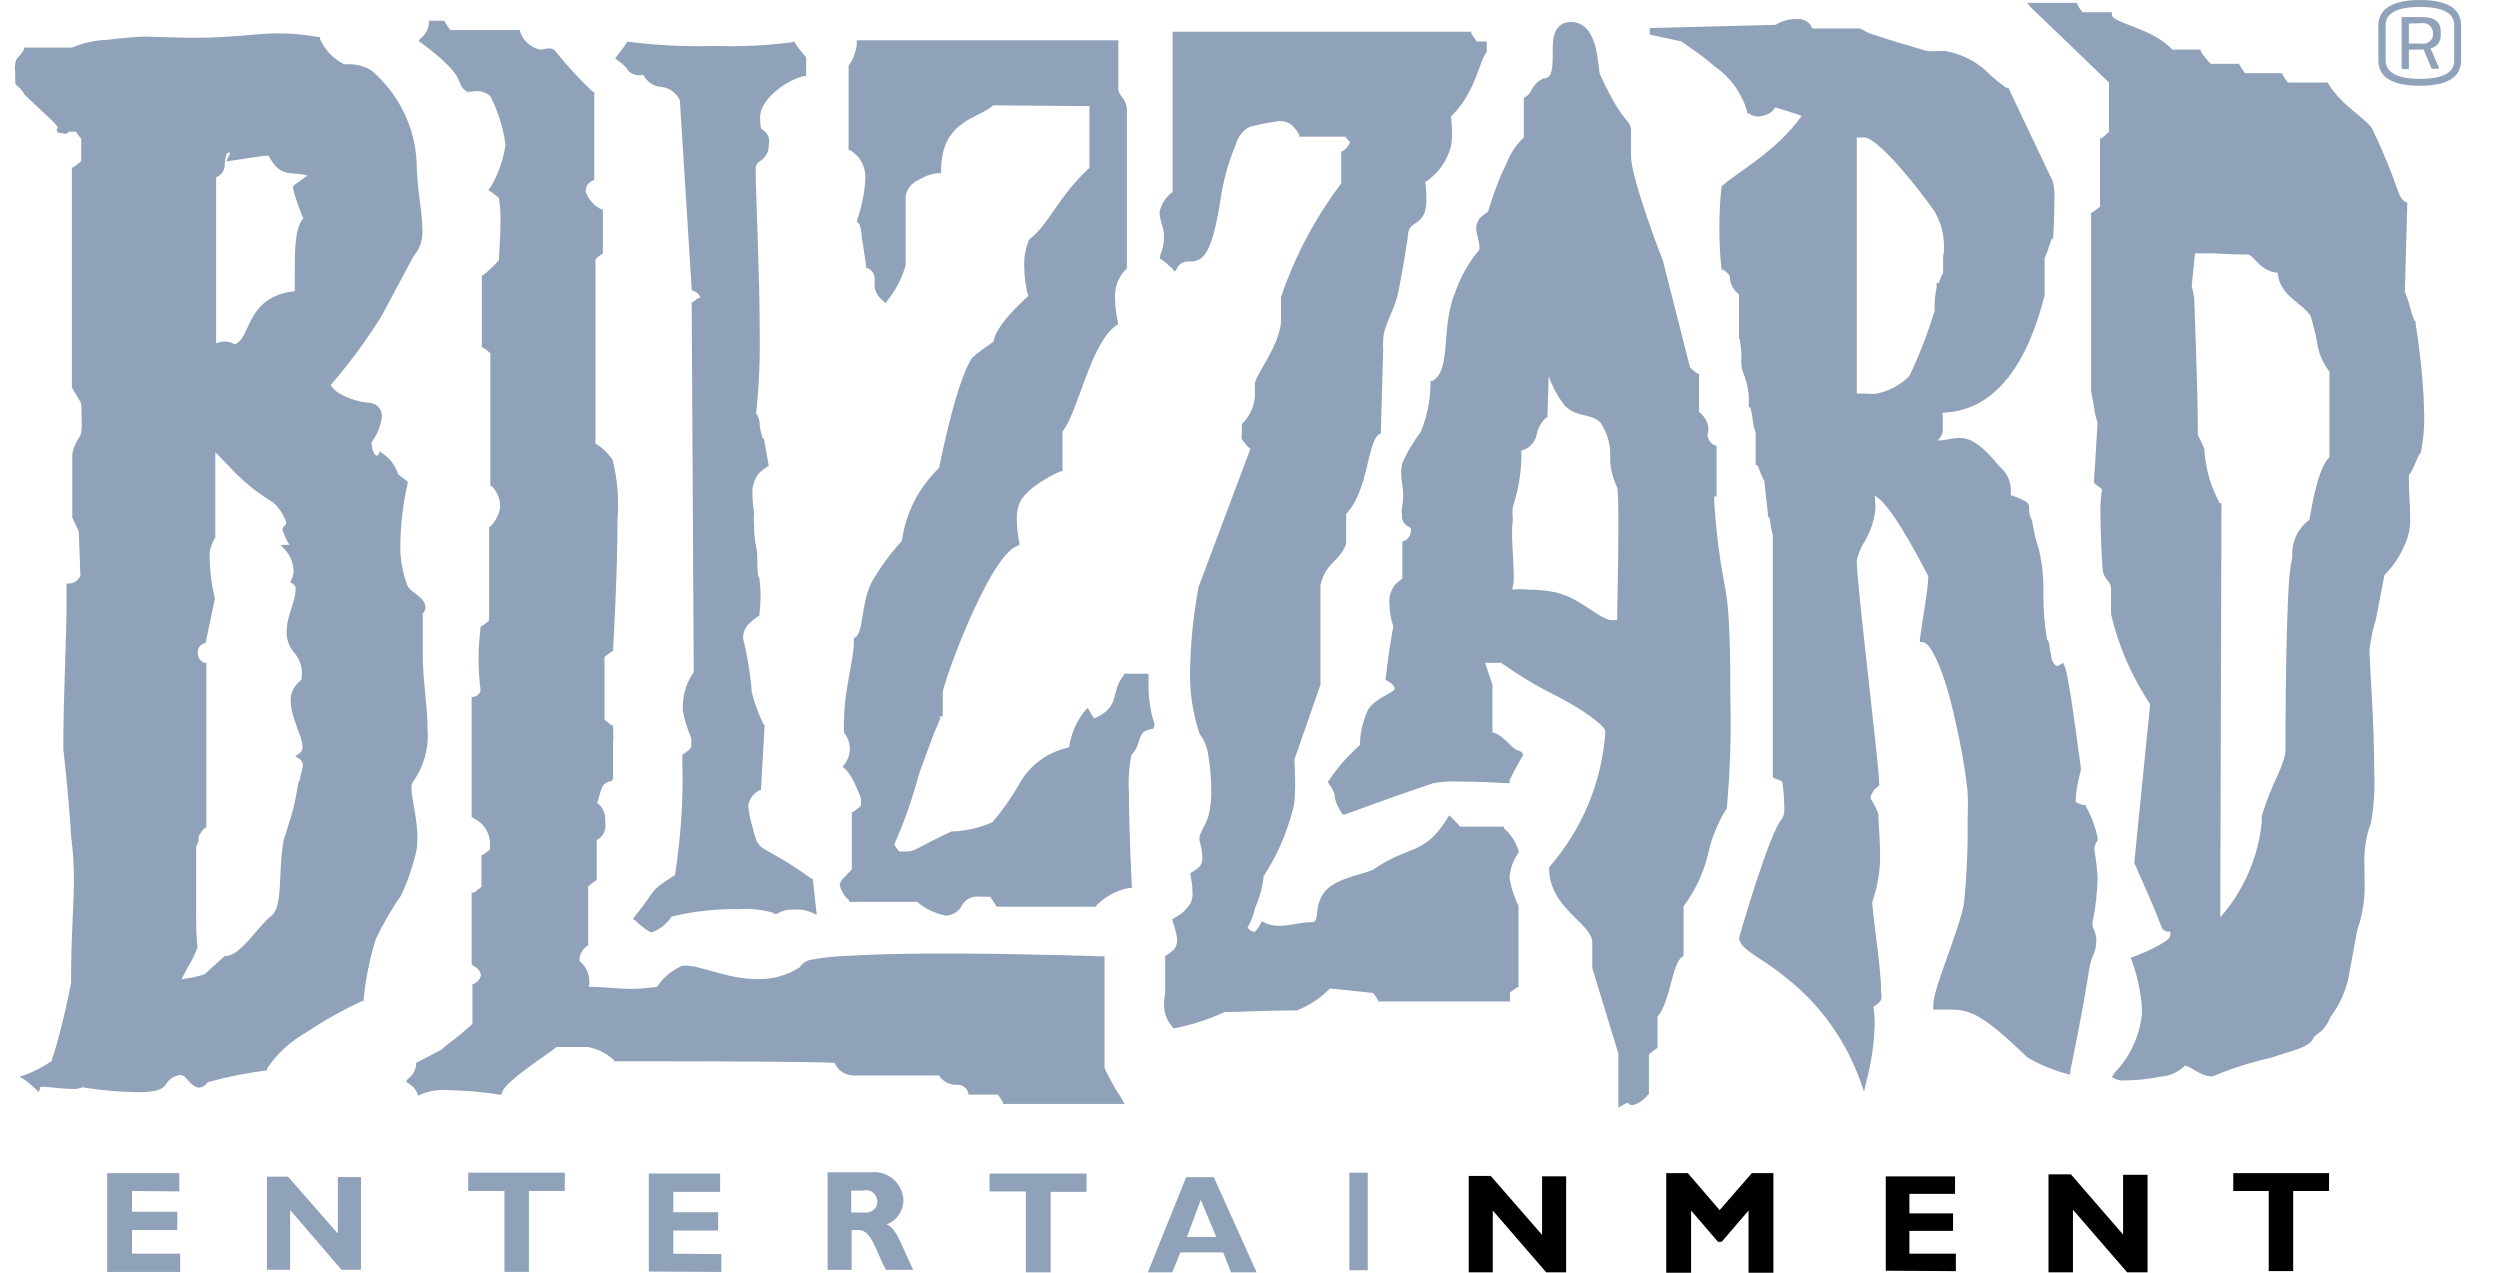
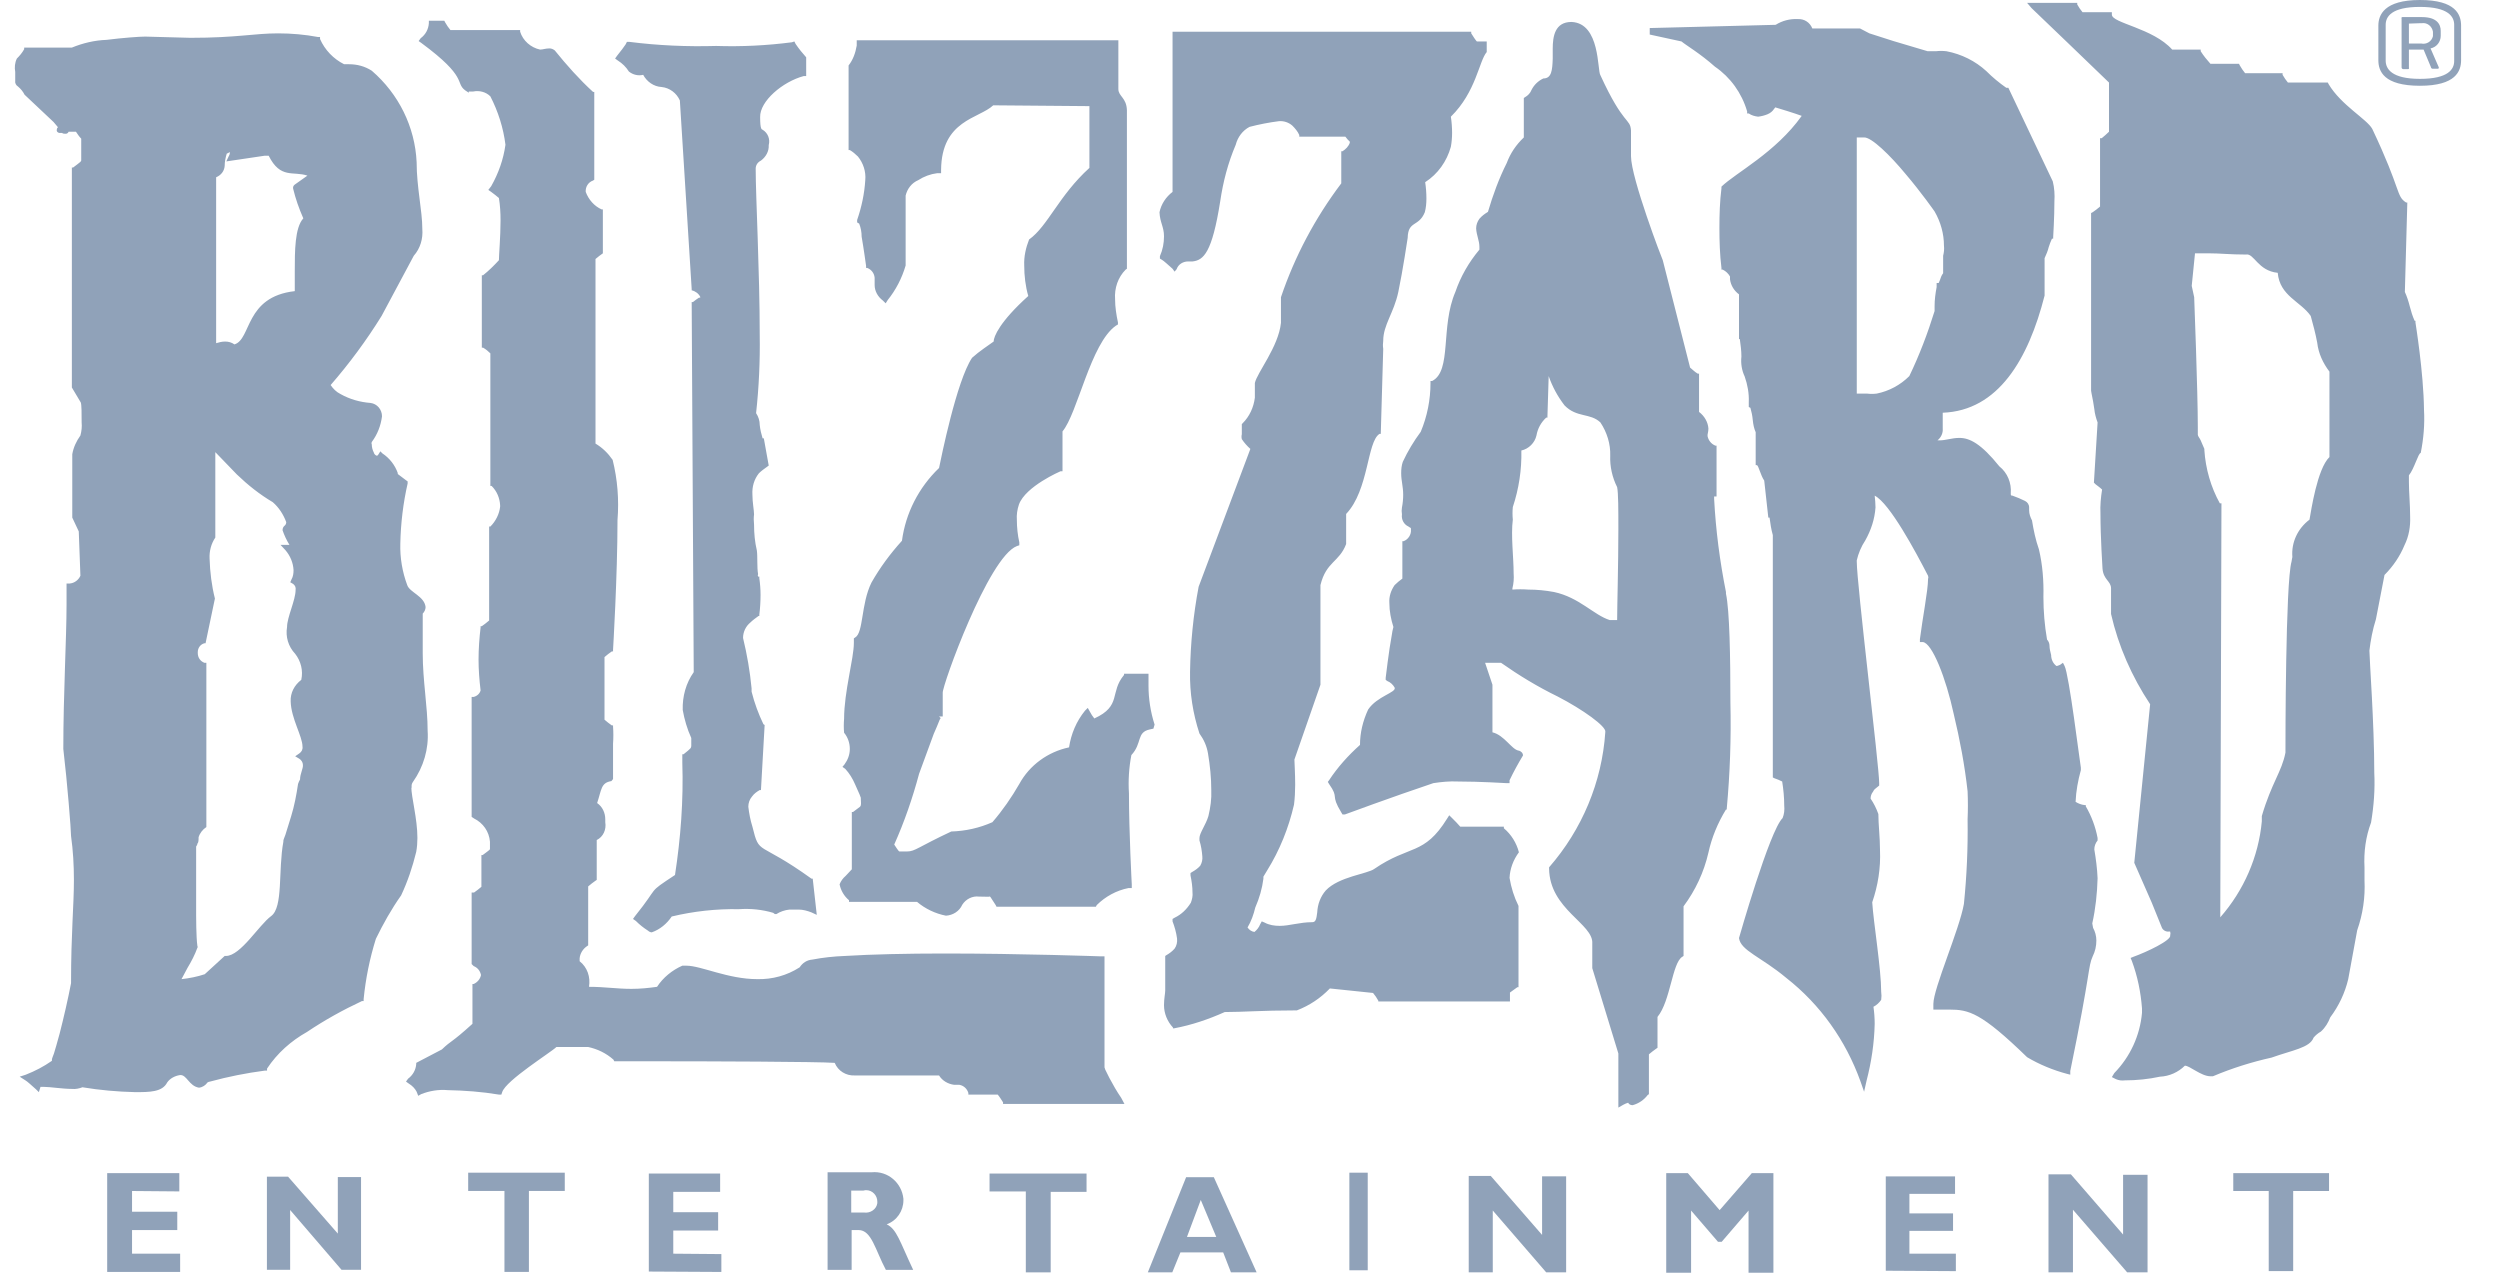
<svg xmlns="http://www.w3.org/2000/svg" width="55" height="28" viewBox="0 0 55 28" fill="none">
  <path d="M33.21 19.313C33.246 19.528 33.309 19.733 33.407 19.93V21.719H33.381C33.327 21.755 33.273 21.8 33.219 21.836C33.219 21.854 33.219 21.872 33.219 21.889C33.219 21.916 33.219 21.943 33.219 21.97V22.032H30.323V22.015C30.288 21.952 30.252 21.898 30.207 21.845L29.257 21.746C29.05 21.961 28.808 22.122 28.53 22.229H28.486C27.759 22.229 27.356 22.265 26.944 22.265C26.585 22.426 26.217 22.551 25.832 22.623H25.805V22.605C25.679 22.471 25.608 22.292 25.608 22.113C25.608 21.97 25.635 21.854 25.635 21.791V21.031L25.662 21.013C25.724 20.977 25.787 20.932 25.841 20.87C25.886 20.807 25.904 20.727 25.895 20.646C25.877 20.512 25.841 20.387 25.796 20.27V20.217L25.841 20.19C25.993 20.118 26.11 20.002 26.199 19.859C26.226 19.787 26.244 19.707 26.235 19.635C26.235 19.51 26.217 19.385 26.191 19.259V19.206L26.235 19.179C26.298 19.143 26.361 19.098 26.406 19.045C26.442 18.982 26.459 18.91 26.451 18.839C26.442 18.723 26.424 18.606 26.388 18.49V18.436C26.388 18.329 26.531 18.141 26.585 17.953C26.63 17.765 26.657 17.578 26.648 17.381C26.648 17.113 26.621 16.844 26.576 16.576C26.549 16.415 26.486 16.272 26.388 16.137C26.244 15.699 26.172 15.243 26.181 14.778C26.191 14.152 26.253 13.525 26.37 12.908L27.508 9.876C27.437 9.813 27.374 9.742 27.32 9.661C27.311 9.625 27.311 9.589 27.32 9.554C27.32 9.482 27.32 9.446 27.32 9.375V9.33L27.338 9.312C27.49 9.16 27.58 8.963 27.607 8.749C27.607 8.65 27.607 8.588 27.607 8.525C27.607 8.462 27.607 8.471 27.607 8.427C27.652 8.203 28.127 7.63 28.181 7.103C28.181 7.022 28.181 6.942 28.181 6.861C28.181 6.7 28.181 6.548 28.181 6.539C28.486 5.636 28.934 4.795 29.508 4.034V3.328H29.535C29.606 3.283 29.669 3.22 29.696 3.14C29.696 3.086 29.696 3.14 29.597 3.006H28.584V2.97C28.548 2.889 28.494 2.827 28.432 2.764C28.351 2.693 28.244 2.657 28.136 2.666C27.921 2.693 27.697 2.737 27.49 2.791C27.338 2.871 27.23 3.015 27.186 3.185C27.015 3.587 26.908 3.999 26.845 4.428C26.666 5.564 26.477 5.725 26.235 5.752H26.137C26.029 5.752 25.922 5.814 25.886 5.922L25.841 5.976L25.796 5.913C25.715 5.841 25.599 5.734 25.563 5.716L25.518 5.689V5.636C25.581 5.492 25.608 5.349 25.608 5.197C25.608 4.992 25.518 4.893 25.509 4.669C25.545 4.491 25.653 4.33 25.796 4.222V0.698H32.367V0.734C32.484 0.921 32.493 0.912 32.493 0.912H32.645H32.708V1.145C32.538 1.342 32.475 2.022 31.919 2.567C31.937 2.684 31.946 2.809 31.946 2.925C31.946 3.024 31.937 3.131 31.919 3.229C31.83 3.551 31.632 3.829 31.354 4.008C31.372 4.124 31.381 4.249 31.381 4.365C31.381 4.473 31.372 4.571 31.346 4.669C31.211 5 30.978 4.848 30.969 5.233C30.969 5.233 30.861 5.958 30.763 6.423C30.664 6.888 30.431 7.147 30.431 7.496C30.422 7.559 30.422 7.613 30.431 7.675L30.377 9.545H30.35C30.072 9.715 30.117 10.779 29.615 11.307V11.969C29.463 12.371 29.176 12.354 29.05 12.872V15.064L28.477 16.71C28.477 16.773 28.494 17.005 28.494 17.265C28.494 17.408 28.486 17.56 28.468 17.703C28.351 18.213 28.154 18.705 27.876 19.152L27.795 19.286C27.795 19.304 27.795 19.322 27.795 19.331C27.768 19.546 27.706 19.76 27.616 19.966C27.58 20.118 27.526 20.27 27.446 20.404C27.482 20.458 27.535 20.494 27.598 20.503C27.652 20.458 27.697 20.404 27.724 20.333L27.759 20.27L27.822 20.297C27.921 20.351 28.037 20.369 28.154 20.369C28.369 20.369 28.593 20.288 28.871 20.288C28.943 20.288 28.961 20.226 28.979 20.073C28.988 19.895 29.05 19.725 29.167 19.59C29.454 19.286 30.09 19.224 30.234 19.116C31.014 18.58 31.328 18.83 31.838 18.007L31.883 17.936L31.946 17.998C32.009 18.061 32.072 18.123 32.125 18.186H33.085V18.222C33.246 18.356 33.363 18.544 33.416 18.75C33.291 18.919 33.219 19.116 33.21 19.313ZM38.069 15.458C38.087 16.236 38.06 17.014 37.989 17.783V17.81H37.971C37.791 18.105 37.657 18.427 37.585 18.759C37.487 19.188 37.298 19.59 37.038 19.939V21.031L37.011 21.049C36.787 21.183 36.752 22.023 36.465 22.372V23.052L36.438 23.07C36.384 23.106 36.33 23.151 36.276 23.195V24.072L36.249 24.09C36.169 24.197 36.052 24.278 35.918 24.314C35.873 24.314 35.837 24.296 35.819 24.26C35.783 24.269 35.747 24.287 35.712 24.305L35.604 24.367V23.177L35.03 21.299V20.762C35.066 20.324 34.089 20.011 34.08 19.107V19.081C34.806 18.249 35.245 17.202 35.317 16.102C35.344 15.985 34.824 15.61 34.268 15.323C33.829 15.109 33.416 14.858 33.022 14.581H32.672L32.834 15.064V16.111C33.094 16.173 33.255 16.486 33.407 16.513C33.461 16.522 33.506 16.567 33.506 16.62C33.398 16.799 33.3 16.978 33.21 17.166V17.229H33.139C33.139 17.229 32.556 17.193 32.072 17.193C31.892 17.184 31.713 17.202 31.534 17.229C30.628 17.533 29.588 17.918 29.588 17.918H29.535L29.508 17.873C29.257 17.461 29.472 17.578 29.239 17.247L29.212 17.202L29.239 17.166C29.427 16.88 29.66 16.62 29.92 16.388C29.92 16.12 29.983 15.86 30.099 15.61C30.297 15.315 30.727 15.234 30.682 15.127C30.646 15.064 30.592 15.01 30.521 14.983L30.485 14.957V14.912C30.485 14.912 30.556 14.304 30.619 13.973C30.628 13.91 30.637 13.856 30.655 13.794C30.601 13.624 30.566 13.445 30.566 13.266C30.556 13.123 30.601 12.989 30.682 12.872C30.736 12.819 30.79 12.774 30.852 12.729V11.906H30.879C30.978 11.87 31.05 11.763 31.041 11.656C31.041 11.593 31.041 11.629 30.987 11.584C30.888 11.54 30.826 11.432 30.843 11.316C30.834 11.262 30.834 11.217 30.843 11.164C30.861 11.074 30.87 10.976 30.87 10.886C30.87 10.699 30.826 10.582 30.826 10.412C30.826 10.323 30.834 10.242 30.861 10.162C30.969 9.929 31.103 9.706 31.256 9.5C31.399 9.16 31.471 8.793 31.471 8.427V8.382H31.507C31.946 8.158 31.686 7.192 32.018 6.423C32.134 6.083 32.314 5.77 32.547 5.492C32.547 5.475 32.547 5.448 32.547 5.43C32.547 5.296 32.484 5.179 32.475 5.027C32.475 4.947 32.502 4.875 32.547 4.813C32.601 4.75 32.663 4.705 32.735 4.661C32.843 4.294 32.977 3.927 33.148 3.587C33.228 3.372 33.354 3.185 33.524 3.024V2.156L33.551 2.138C33.614 2.102 33.667 2.048 33.694 1.977C33.748 1.87 33.838 1.78 33.954 1.726C34.134 1.726 34.152 1.548 34.16 1.288C34.16 1.217 34.16 1.145 34.16 1.073C34.16 0.805 34.205 0.483 34.573 0.483C35.209 0.51 35.138 1.556 35.209 1.655C35.721 2.773 35.864 2.594 35.882 2.871V3.435C35.882 3.918 36.572 5.716 36.581 5.725L37.182 8.087C37.245 8.14 37.289 8.185 37.352 8.221H37.379V9.062C37.496 9.151 37.576 9.285 37.585 9.428C37.585 9.509 37.558 9.563 37.567 9.598C37.585 9.688 37.648 9.768 37.738 9.804H37.764V10.922H37.711C37.711 10.922 37.711 10.958 37.711 10.976C37.747 11.665 37.836 12.345 37.971 13.024V13.06C38.051 13.427 38.069 14.447 38.069 15.458ZM33.3 12.613C33.309 12.729 33.3 12.837 33.273 12.944V12.971C33.389 12.962 33.506 12.962 33.623 12.971C33.811 12.971 33.999 12.989 34.187 13.024C34.743 13.141 35.066 13.534 35.416 13.642H35.577C35.577 13.373 35.604 12.416 35.604 11.647C35.604 11.209 35.604 10.851 35.577 10.717C35.469 10.502 35.416 10.26 35.425 10.028C35.434 9.768 35.353 9.509 35.209 9.294C34.985 9.08 34.69 9.196 34.42 8.919C34.268 8.722 34.152 8.507 34.071 8.274L34.044 9.151V9.187H34.017C33.901 9.294 33.829 9.428 33.802 9.581C33.766 9.742 33.632 9.876 33.47 9.911C33.479 10.332 33.416 10.752 33.282 11.155C33.273 11.244 33.273 11.343 33.282 11.432C33.237 11.781 33.3 12.264 33.3 12.613ZM25.375 16.03L25.294 16.048C24.998 16.111 25.133 16.352 24.89 16.612C24.837 16.889 24.819 17.175 24.837 17.452C24.837 18.302 24.899 19.456 24.899 19.456V19.537H24.828C24.559 19.59 24.317 19.725 24.128 19.912L24.11 19.948H21.923L21.905 19.912C21.78 19.716 21.78 19.716 21.771 19.725C21.762 19.733 21.672 19.725 21.538 19.725C21.394 19.707 21.251 19.778 21.17 19.904C21.107 20.047 20.964 20.136 20.811 20.145C20.578 20.1 20.354 19.993 20.175 19.841H18.678V19.805C18.57 19.716 18.498 19.59 18.471 19.456C18.498 19.385 18.543 19.322 18.606 19.268L18.74 19.125V17.864H18.767C18.947 17.73 18.929 17.748 18.938 17.712C18.947 17.676 18.938 17.64 18.938 17.569C18.938 17.56 18.938 17.551 18.938 17.551L18.911 17.479C18.884 17.417 18.848 17.336 18.812 17.256C18.758 17.13 18.687 17.014 18.597 16.916L18.534 16.871L18.579 16.817C18.651 16.719 18.696 16.603 18.696 16.477C18.696 16.343 18.651 16.218 18.57 16.12C18.561 16.021 18.561 15.914 18.57 15.815C18.57 15.216 18.785 14.492 18.785 14.143V14.044L18.812 14.026C19 13.919 18.938 13.293 19.171 12.819C19.359 12.488 19.583 12.184 19.843 11.897C19.924 11.289 20.211 10.726 20.659 10.296C20.704 10.082 21.044 8.382 21.385 7.872C21.466 7.8 21.555 7.729 21.645 7.666L21.86 7.514C21.86 7.407 21.995 7.076 22.622 6.512C22.56 6.298 22.533 6.065 22.533 5.841C22.524 5.645 22.569 5.448 22.64 5.269C23.053 4.974 23.295 4.303 23.967 3.694V2.335L21.851 2.317C21.538 2.612 20.713 2.639 20.704 3.739V3.811H20.614C20.471 3.829 20.327 3.882 20.202 3.963C20.058 4.025 19.96 4.151 19.924 4.303V5.841C19.843 6.119 19.709 6.378 19.529 6.602L19.485 6.673L19.422 6.611C19.314 6.53 19.242 6.405 19.242 6.271C19.242 6.199 19.242 6.145 19.242 6.11C19.233 6.011 19.171 5.931 19.081 5.895H19.054V5.85C19.054 5.85 19 5.457 18.956 5.206C18.956 5.108 18.938 5.009 18.902 4.92L18.857 4.893V4.839C18.956 4.553 19.018 4.258 19.036 3.963C19.054 3.775 18.991 3.587 18.875 3.444C18.821 3.39 18.758 3.337 18.696 3.301H18.669V1.44C18.767 1.315 18.821 1.163 18.848 1.002C18.848 1.002 18.848 0.975 18.848 0.966V0.886H18.929C21.627 0.886 21.878 0.886 24.532 0.886H24.604V1.959C24.604 2.12 24.783 2.147 24.792 2.424V5.913L24.765 5.931C24.595 6.101 24.514 6.342 24.532 6.584C24.532 6.754 24.559 6.924 24.595 7.094V7.138L24.55 7.165C23.994 7.55 23.707 9.097 23.375 9.491V10.368H23.331C23.331 10.368 22.56 10.699 22.416 11.101C22.38 11.209 22.362 11.325 22.371 11.441C22.371 11.602 22.389 11.772 22.425 11.933V11.996L22.371 12.014C21.744 12.255 20.722 15.1 20.74 15.243V15.762H20.659L20.695 15.798C20.677 15.824 20.668 15.842 20.659 15.869C20.632 15.932 20.596 16.03 20.542 16.146C20.453 16.388 20.336 16.701 20.22 17.023C20.076 17.56 19.897 18.079 19.673 18.58C19.771 18.732 19.78 18.732 19.789 18.732C19.798 18.732 19.87 18.732 19.96 18.732C20.13 18.732 20.202 18.633 20.928 18.293C21.242 18.284 21.555 18.213 21.833 18.088C22.058 17.828 22.255 17.542 22.425 17.247C22.649 16.835 23.053 16.54 23.519 16.442C23.564 16.146 23.68 15.869 23.869 15.636L23.931 15.574L23.976 15.654C24.003 15.708 24.039 15.762 24.075 15.806C24.684 15.529 24.406 15.234 24.729 14.849V14.822H25.267V14.894C25.267 14.894 25.267 14.966 25.267 15.082C25.267 15.377 25.312 15.663 25.401 15.941L25.375 16.03ZM9.049 17.309C9.049 17.542 9.183 18.007 9.183 18.436C9.183 18.535 9.175 18.642 9.157 18.741C9.076 19.072 8.968 19.394 8.825 19.698C8.61 20.002 8.43 20.324 8.269 20.655C8.135 21.084 8.045 21.523 8 21.979V22.023H7.964C7.543 22.22 7.139 22.444 6.754 22.703C6.404 22.9 6.099 23.169 5.875 23.509V23.553H5.83C5.418 23.607 5.015 23.687 4.62 23.795C4.602 23.795 4.584 23.804 4.566 23.813C4.522 23.875 4.459 23.92 4.378 23.929C4.154 23.893 4.109 23.634 3.957 23.652C3.849 23.669 3.742 23.723 3.679 23.813C3.571 24.027 3.293 24.027 2.971 24.027C2.585 24.018 2.191 23.983 1.814 23.92C1.742 23.947 1.662 23.965 1.581 23.956C1.375 23.956 1.106 23.911 0.962 23.911H0.891L0.855 24.027L0.792 23.965C0.711 23.893 0.595 23.786 0.559 23.768L0.433 23.687L0.568 23.643C0.774 23.562 0.962 23.464 1.142 23.338V23.312C1.142 23.285 1.169 23.231 1.187 23.177C1.204 23.124 1.267 22.909 1.312 22.739C1.402 22.39 1.5 21.961 1.563 21.63C1.563 20.512 1.626 19.939 1.626 19.358C1.626 19.036 1.608 18.714 1.563 18.392C1.563 18.258 1.482 17.229 1.393 16.477C1.393 15.27 1.464 14.035 1.464 13.302C1.464 13.159 1.464 13.042 1.464 12.944V12.837H1.536C1.635 12.828 1.724 12.765 1.769 12.667L1.733 11.692L1.59 11.387V9.992C1.617 9.84 1.68 9.706 1.769 9.581C1.796 9.482 1.805 9.384 1.796 9.294C1.796 9.106 1.796 8.91 1.778 8.856L1.581 8.525V3.686H1.608C1.787 3.551 1.787 3.551 1.787 3.524C1.787 3.498 1.787 3.417 1.787 3.274C1.787 3.131 1.787 3.068 1.787 3.05C1.742 3.006 1.707 2.952 1.671 2.898H1.509C1.5 2.925 1.473 2.943 1.447 2.943C1.42 2.943 1.384 2.943 1.366 2.925H1.303C1.267 2.916 1.24 2.889 1.249 2.854C1.249 2.836 1.258 2.809 1.276 2.8L1.178 2.684L0.541 2.084C0.505 2.013 0.46 1.959 0.398 1.905C0.353 1.879 0.326 1.825 0.335 1.78C0.335 1.744 0.335 1.691 0.335 1.583C0.317 1.485 0.326 1.378 0.371 1.288C0.433 1.226 0.487 1.163 0.532 1.082V1.047H1.581C1.823 0.948 2.083 0.886 2.343 0.877C2.702 0.832 3.069 0.805 3.195 0.805L4.19 0.832C5.212 0.832 5.588 0.734 6.117 0.734C6.413 0.734 6.709 0.76 6.996 0.814H7.041V0.859C7.148 1.1 7.337 1.297 7.57 1.413H7.677C7.857 1.413 8.027 1.458 8.179 1.556C8.771 2.066 9.13 2.791 9.166 3.569C9.166 4.115 9.291 4.634 9.291 5.036C9.309 5.251 9.246 5.466 9.103 5.627L8.395 6.951C8.063 7.487 7.686 7.997 7.274 8.471C7.328 8.552 7.399 8.623 7.489 8.668C7.695 8.784 7.919 8.847 8.152 8.865C8.296 8.883 8.404 9.008 8.404 9.16C8.377 9.366 8.305 9.554 8.179 9.724C8.17 9.742 8.17 9.759 8.179 9.777C8.179 9.84 8.197 9.903 8.224 9.956C8.233 9.992 8.26 10.019 8.296 10.028C8.296 10.028 8.296 10.028 8.323 10.001L8.368 9.929L8.412 9.974C8.574 10.082 8.69 10.233 8.753 10.412C8.753 10.439 8.699 10.386 8.932 10.565L8.968 10.591V10.636C8.87 11.065 8.816 11.513 8.807 11.96C8.798 12.273 8.852 12.586 8.959 12.872C9.013 13.033 9.336 13.114 9.363 13.355C9.363 13.409 9.336 13.463 9.3 13.499C9.3 13.57 9.3 13.749 9.3 13.937C9.3 14.062 9.3 14.196 9.3 14.304C9.3 14.331 9.3 14.348 9.3 14.375C9.3 14.975 9.408 15.547 9.408 16.075C9.435 16.477 9.318 16.871 9.085 17.202C9.058 17.238 9.049 17.282 9.058 17.327H9.049V17.309ZM6.449 4.151C6.44 4.115 6.458 4.079 6.485 4.061L6.763 3.864C6.449 3.757 6.171 3.945 5.911 3.426H5.822L4.979 3.551L5.033 3.435C5.051 3.408 5.059 3.372 5.059 3.346L4.988 3.381C4.961 3.471 4.943 3.56 4.943 3.65C4.934 3.766 4.862 3.855 4.755 3.9V7.55C4.817 7.532 4.88 7.514 4.952 7.514C5.024 7.514 5.095 7.532 5.158 7.577C5.535 7.46 5.382 6.53 6.485 6.405C6.485 6.306 6.485 6.154 6.485 5.967C6.485 5.528 6.485 5.009 6.673 4.804C6.575 4.58 6.503 4.374 6.449 4.151ZM6.601 17.148C6.601 17.023 6.673 16.907 6.664 16.826C6.664 16.773 6.628 16.719 6.584 16.692L6.494 16.638L6.584 16.576C6.637 16.54 6.664 16.486 6.655 16.424C6.655 16.2 6.404 15.806 6.395 15.431C6.386 15.243 6.476 15.073 6.628 14.957C6.673 14.751 6.619 14.545 6.494 14.384C6.342 14.223 6.279 14.008 6.315 13.794C6.315 13.579 6.503 13.203 6.503 12.98C6.512 12.926 6.494 12.881 6.449 12.846L6.386 12.81L6.413 12.747C6.449 12.685 6.458 12.613 6.458 12.541C6.449 12.38 6.386 12.228 6.279 12.103L6.171 11.987H6.324H6.368C6.306 11.888 6.252 11.772 6.216 11.665C6.216 11.62 6.234 11.584 6.27 11.557C6.288 11.54 6.297 11.513 6.297 11.486C6.234 11.316 6.135 11.164 6.001 11.048C5.714 10.878 5.454 10.672 5.212 10.439L4.737 9.947C4.737 10.198 4.737 10.645 4.737 11.056C4.737 11.352 4.737 11.629 4.737 11.808V11.826C4.647 11.96 4.602 12.121 4.611 12.291C4.62 12.586 4.656 12.881 4.728 13.168L4.522 14.152H4.495C4.405 14.178 4.351 14.259 4.351 14.348C4.351 14.348 4.351 14.348 4.351 14.366C4.351 14.465 4.405 14.545 4.495 14.581H4.54V18.177V18.195C4.459 18.249 4.396 18.329 4.369 18.419C4.369 18.481 4.369 18.535 4.342 18.562C4.342 18.588 4.324 18.606 4.315 18.624C4.315 18.812 4.315 19.233 4.315 20.145C4.315 20.145 4.315 20.619 4.342 20.807C4.351 20.825 4.351 20.843 4.342 20.852C4.288 21.004 4.208 21.156 4.127 21.29L3.993 21.541C4.163 21.523 4.342 21.487 4.504 21.433L4.943 21.031H4.97C5.293 21.031 5.696 20.351 5.965 20.154C6.234 19.957 6.117 19.152 6.234 18.517V18.535V18.499C6.234 18.472 6.261 18.419 6.279 18.365C6.297 18.311 6.359 18.105 6.404 17.962C6.476 17.73 6.521 17.488 6.557 17.247C6.566 17.22 6.584 17.175 6.601 17.148ZM46.048 20.413C46.093 20.494 46.12 20.592 46.12 20.691C46.12 20.816 46.093 20.932 46.039 21.04C45.932 21.281 46.004 21.344 45.546 23.562V23.643L45.475 23.625C45.17 23.544 44.865 23.419 44.596 23.258C43.583 22.274 43.314 22.211 42.884 22.211H42.534V22.158C42.534 22.131 42.534 22.113 42.534 22.086C42.534 21.746 43.108 20.449 43.206 19.886C43.269 19.268 43.296 18.651 43.287 18.025C43.296 17.819 43.296 17.613 43.287 17.408C43.224 16.835 43.117 16.272 42.982 15.708C42.812 14.921 42.507 14.143 42.301 14.125H42.238V14.062C42.292 13.624 42.417 12.989 42.417 12.738C42.426 12.711 42.426 12.694 42.417 12.667C42.14 12.13 41.575 11.074 41.243 10.904C41.252 10.994 41.261 11.074 41.261 11.164C41.243 11.423 41.162 11.665 41.037 11.888C40.947 12.023 40.884 12.175 40.849 12.327V12.354C40.849 12.854 41.342 16.853 41.342 17.229V17.282L41.243 17.363C41.225 17.381 41.216 17.399 41.207 17.417C41.171 17.461 41.153 17.515 41.153 17.569C41.225 17.676 41.279 17.783 41.324 17.909C41.324 18.141 41.36 18.419 41.36 18.705C41.377 19.098 41.315 19.483 41.189 19.85C41.216 20.288 41.386 21.317 41.386 21.818C41.395 21.88 41.395 21.934 41.386 21.997C41.342 22.059 41.288 22.113 41.216 22.149C41.234 22.274 41.243 22.399 41.243 22.524C41.234 22.945 41.171 23.365 41.064 23.777L41.01 24.018L40.929 23.786C40.606 22.891 40.051 22.104 39.298 21.514C38.742 21.049 38.294 20.914 38.258 20.637C38.258 20.637 38.93 18.275 39.217 17.998C39.253 17.909 39.262 17.819 39.253 17.721C39.253 17.542 39.235 17.363 39.208 17.193C39.154 17.166 39.091 17.139 39.038 17.122L39.002 17.104V17.059C39.002 17.023 39.002 16.406 39.002 15.628C39.002 14.134 39.002 11.996 39.002 11.772C38.966 11.647 38.948 11.522 38.93 11.387H38.903L38.813 10.573C38.733 10.457 38.688 10.242 38.652 10.233H38.625V10.162C38.625 10.162 38.625 9.956 38.625 9.759C38.625 9.67 38.625 9.581 38.625 9.509C38.589 9.428 38.571 9.339 38.562 9.25C38.553 9.151 38.535 9.062 38.509 8.972L38.473 8.954V8.91C38.473 8.91 38.473 8.892 38.473 8.847C38.482 8.659 38.446 8.462 38.383 8.283C38.32 8.149 38.294 7.997 38.311 7.845C38.311 7.72 38.294 7.586 38.276 7.46H38.258V6.476C38.15 6.396 38.078 6.28 38.06 6.145C38.06 6.119 38.06 6.092 38.06 6.083C38.025 6.02 37.971 5.967 37.899 5.931H37.872V5.895C37.836 5.6 37.827 5.305 37.827 5.018C37.827 4.723 37.836 4.428 37.872 4.142V4.106C38.186 3.802 39.065 3.355 39.638 2.549C39.495 2.496 39.118 2.379 39.056 2.362L39.029 2.397C38.993 2.451 38.948 2.487 38.885 2.514C38.822 2.54 38.751 2.558 38.679 2.567C38.607 2.558 38.535 2.54 38.473 2.496H38.437V2.451C38.32 2.048 38.069 1.7 37.729 1.467C37.397 1.172 37.101 1.002 36.993 0.912L36.294 0.76V0.617L39.065 0.546C39.208 0.456 39.378 0.411 39.549 0.42C39.692 0.411 39.818 0.492 39.871 0.626H40.876H40.92L41.127 0.734L41.655 0.903L42.408 1.127H42.588C42.669 1.118 42.74 1.118 42.821 1.127C43.153 1.19 43.457 1.342 43.7 1.565C43.834 1.7 43.986 1.825 44.139 1.932H44.184L45.161 3.99C45.197 4.133 45.206 4.285 45.197 4.428C45.197 4.777 45.17 5.215 45.17 5.215V5.251H45.143C45.116 5.314 45.089 5.376 45.071 5.439C45.053 5.519 45.017 5.6 44.981 5.68C44.981 5.788 44.981 5.913 44.981 6.02C44.981 6.271 44.981 6.459 44.981 6.503C44.623 7.908 43.959 9.035 42.74 9.08C42.74 9.25 42.74 9.357 42.74 9.428C42.749 9.527 42.704 9.625 42.624 9.688H42.669C42.812 9.688 42.938 9.634 43.108 9.634C43.332 9.634 43.583 9.759 43.986 10.26C44.166 10.403 44.255 10.627 44.237 10.851C44.237 10.896 44.237 10.904 44.273 10.904C44.372 10.94 44.462 10.976 44.551 11.021C44.605 11.048 44.641 11.101 44.641 11.164C44.641 11.182 44.641 11.209 44.641 11.226C44.641 11.307 44.668 11.379 44.704 11.45C44.739 11.665 44.784 11.88 44.856 12.085C44.937 12.425 44.964 12.783 44.955 13.132C44.955 13.445 44.981 13.758 45.035 14.071C45.071 14.107 45.089 14.161 45.089 14.205C45.089 14.268 45.107 14.339 45.125 14.411C45.125 14.509 45.17 14.599 45.242 14.652C45.268 14.652 45.295 14.635 45.322 14.626L45.385 14.581L45.421 14.652C45.519 14.84 45.752 16.737 45.779 16.889V16.916V16.943C45.717 17.166 45.672 17.408 45.663 17.64C45.717 17.676 45.788 17.703 45.86 17.712H45.887V17.739C46.013 17.953 46.102 18.195 46.147 18.436V18.463V18.49C46.102 18.544 46.075 18.615 46.075 18.687C46.111 18.902 46.138 19.107 46.147 19.322C46.138 19.653 46.102 19.993 46.03 20.315L46.048 20.413ZM42.561 6.736C42.561 6.593 42.579 6.459 42.606 6.315V6.226H42.651L42.678 6.163C42.695 6.11 42.713 6.056 42.749 6.011V5.627C42.767 5.555 42.776 5.484 42.767 5.403C42.767 5.144 42.695 4.884 42.561 4.652C42.561 4.652 42.274 4.24 41.924 3.829C41.584 3.417 41.171 3.015 41.01 3.024H40.849V8.659H41.073C41.144 8.668 41.216 8.668 41.288 8.659C41.557 8.605 41.808 8.471 42.005 8.274C42.229 7.809 42.408 7.335 42.561 6.843C42.561 6.816 42.561 6.781 42.561 6.736ZM53.328 9.017C53.346 9.33 53.319 9.652 53.256 9.965C53.203 9.965 53.113 10.314 52.996 10.457C52.996 10.502 52.996 10.547 52.996 10.6C52.996 10.833 53.023 11.101 53.023 11.361C53.032 11.584 52.996 11.799 52.898 11.996C52.799 12.237 52.647 12.461 52.459 12.649L52.27 13.624C52.199 13.848 52.154 14.08 52.127 14.313C52.127 14.492 52.234 15.923 52.234 16.996C52.252 17.363 52.225 17.73 52.163 18.096C52.046 18.41 52.001 18.741 52.019 19.081C52.019 19.17 52.019 19.268 52.019 19.367C52.037 19.742 51.983 20.109 51.858 20.467L51.661 21.541C51.589 21.845 51.454 22.131 51.266 22.381C51.221 22.498 51.158 22.605 51.06 22.694C50.997 22.73 50.943 22.775 50.898 22.829C50.818 23.052 50.423 23.106 49.975 23.267C49.536 23.365 49.105 23.5 48.684 23.678H48.63C48.424 23.678 48.164 23.437 48.066 23.446C47.922 23.589 47.725 23.678 47.519 23.687C47.268 23.741 47.008 23.768 46.748 23.768C46.676 23.777 46.613 23.768 46.55 23.741L46.461 23.696L46.515 23.607C46.864 23.249 47.079 22.784 47.124 22.283C47.124 22.256 47.124 22.22 47.124 22.185C47.097 21.827 47.026 21.478 46.9 21.138L46.873 21.075L46.936 21.049C47.214 20.95 47.788 20.682 47.743 20.574C47.752 20.548 47.752 20.521 47.743 20.494H47.716C47.653 20.503 47.59 20.467 47.563 20.413L47.339 19.859L46.954 18.982L47.303 15.493C46.9 14.885 46.604 14.214 46.443 13.508V12.944C46.443 12.783 46.273 12.756 46.255 12.506C46.255 12.506 46.21 11.817 46.21 11.298C46.201 11.119 46.219 10.94 46.246 10.77C46.201 10.726 46.147 10.69 46.102 10.654L46.066 10.618L46.147 9.294C46.111 9.196 46.084 9.097 46.075 8.999C46.057 8.883 46.039 8.766 46.013 8.65L46.004 8.597V4.687L46.039 4.669C46.093 4.634 46.147 4.589 46.201 4.544V3.041H46.237C46.29 2.997 46.344 2.952 46.398 2.898V1.816C46.201 1.628 44.775 0.25 44.695 0.179L44.596 0.063H45.699V0.098C45.735 0.161 45.77 0.215 45.815 0.268H46.461V0.322C46.461 0.51 47.366 0.617 47.788 1.091H48.415V1.127C48.478 1.226 48.55 1.315 48.63 1.404H49.258L49.276 1.44C49.312 1.503 49.348 1.556 49.392 1.61H50.217V1.646C50.253 1.709 50.289 1.762 50.334 1.816H51.212L51.23 1.852C51.508 2.317 52.073 2.621 52.19 2.836C52.835 4.195 52.709 4.312 52.934 4.455H52.961L52.907 6.423C52.952 6.521 52.987 6.629 53.014 6.736C53.041 6.843 53.077 6.96 53.122 7.058H53.14V7.094C53.14 7.103 53.319 8.185 53.328 9.017ZM50.432 12.255C50.406 11.933 50.549 11.629 50.809 11.432C50.845 11.235 50.979 10.314 51.248 10.055V8.176C51.105 7.988 51.006 7.774 50.979 7.541C50.943 7.344 50.89 7.147 50.836 6.951C50.612 6.629 50.154 6.512 50.11 6.002C49.67 5.958 49.59 5.564 49.41 5.6C49.052 5.6 48.855 5.573 48.586 5.573H48.29L48.218 6.289L48.272 6.539C48.272 6.539 48.352 8.614 48.352 9.393C48.352 9.455 48.352 9.518 48.352 9.563C48.352 9.598 48.397 9.643 48.415 9.688L48.496 9.876V9.903C48.523 10.314 48.639 10.717 48.837 11.074H48.872L48.846 20.181C49.365 19.59 49.688 18.848 49.76 18.07C49.76 18.043 49.76 18.007 49.76 17.953C49.975 17.22 50.199 16.978 50.28 16.558C50.28 16.325 50.28 12.819 50.414 12.354C50.423 12.318 50.423 12.282 50.432 12.255ZM17.969 20.127L17.853 20.073C17.763 20.038 17.665 20.011 17.575 20.011H17.413H17.369C17.27 20.02 17.163 20.056 17.082 20.109H17.046L17.01 20.082C16.768 20.011 16.517 19.984 16.257 20.002C15.755 19.993 15.262 20.047 14.778 20.163C14.67 20.324 14.518 20.449 14.338 20.512C14.312 20.512 14.276 20.494 14.258 20.476C14.159 20.413 14.069 20.342 13.989 20.261L13.926 20.217L13.971 20.154C14.527 19.465 14.213 19.671 14.85 19.25C14.975 18.436 15.038 17.605 15.011 16.782V16.594H15.038C15.208 16.459 15.199 16.459 15.208 16.415C15.208 16.37 15.208 16.325 15.208 16.236C15.118 16.039 15.056 15.824 15.02 15.619C15.011 15.323 15.091 15.028 15.262 14.787L15.217 6.646H15.244C15.289 6.611 15.334 6.575 15.378 6.548H15.405C15.405 6.539 15.405 6.53 15.405 6.53C15.37 6.459 15.298 6.405 15.217 6.387V6.36L14.957 2.21C14.885 2.048 14.733 1.932 14.554 1.914C14.383 1.905 14.231 1.798 14.15 1.646C14.043 1.673 13.926 1.646 13.836 1.574C13.774 1.476 13.693 1.395 13.594 1.333L13.532 1.288L13.576 1.226C13.648 1.136 13.738 1.02 13.765 0.975L13.792 0.921H13.845C14.482 1.002 15.118 1.029 15.755 1.011C16.311 1.029 16.867 1.002 17.422 0.93L17.476 0.912L17.503 0.966C17.575 1.073 17.656 1.172 17.736 1.261V1.673H17.683C17.216 1.798 16.714 2.227 16.723 2.576C16.723 2.854 16.759 2.845 16.777 2.854C16.894 2.925 16.947 3.059 16.912 3.193C16.92 3.328 16.849 3.453 16.741 3.533C16.669 3.569 16.625 3.632 16.625 3.712C16.625 4.321 16.714 5.976 16.714 7.371C16.723 7.944 16.696 8.525 16.634 9.089C16.687 9.169 16.714 9.258 16.714 9.348C16.723 9.446 16.75 9.554 16.777 9.643H16.804L16.912 10.242L16.876 10.269C16.813 10.314 16.75 10.359 16.696 10.412C16.589 10.547 16.544 10.708 16.553 10.878C16.553 11.056 16.589 11.226 16.589 11.316C16.58 11.387 16.58 11.459 16.589 11.54C16.589 11.736 16.607 11.924 16.651 12.112C16.669 12.237 16.651 12.488 16.678 12.631C16.669 12.649 16.669 12.667 16.678 12.685H16.705V12.72C16.723 12.846 16.732 12.971 16.732 13.087C16.732 13.23 16.723 13.382 16.705 13.525V13.552H16.687C16.625 13.597 16.562 13.642 16.508 13.695C16.409 13.776 16.347 13.901 16.347 14.035C16.436 14.402 16.499 14.769 16.535 15.145V15.216C16.598 15.467 16.687 15.708 16.795 15.932L16.822 15.95L16.741 17.381H16.714C16.651 17.417 16.589 17.461 16.544 17.524C16.49 17.587 16.463 17.667 16.463 17.748C16.481 17.9 16.508 18.043 16.553 18.186C16.714 18.839 16.66 18.472 17.853 19.331H17.88L17.969 20.127ZM24.738 24.287H22.067V24.251C22.031 24.197 21.995 24.135 21.95 24.081H21.304V24.045C21.277 23.956 21.206 23.884 21.107 23.866H20.991C20.856 23.848 20.731 23.777 20.659 23.66H18.803C18.615 23.669 18.436 23.562 18.364 23.383C17.987 23.356 15.594 23.348 14.338 23.348H13.514L13.496 23.312C13.334 23.169 13.146 23.079 12.94 23.034H12.241C12.124 23.151 11.129 23.768 11.048 24.027L11.03 24.081H10.976C10.6 24.018 10.223 23.991 9.847 23.983C9.65 23.965 9.443 24 9.264 24.072L9.201 24.108L9.166 24.018C9.13 23.947 9.067 23.884 8.995 23.84L8.932 23.795L8.977 23.732C9.085 23.652 9.148 23.535 9.157 23.41V23.383L9.721 23.088C9.946 22.873 9.91 22.963 10.394 22.524V21.648H10.421C10.501 21.612 10.564 21.541 10.582 21.451C10.564 21.362 10.51 21.29 10.421 21.254L10.376 21.209V19.635H10.43C10.483 19.599 10.537 19.555 10.591 19.51V18.812H10.618C10.797 18.678 10.779 18.696 10.779 18.66C10.779 18.624 10.779 18.588 10.779 18.517C10.761 18.293 10.627 18.105 10.43 18.007L10.376 17.971V15.332H10.421C10.492 15.315 10.555 15.261 10.573 15.189C10.546 14.966 10.528 14.733 10.528 14.509C10.528 14.277 10.546 14.035 10.573 13.803V13.776H10.6C10.654 13.74 10.708 13.695 10.761 13.651V11.584H10.788C10.905 11.468 10.986 11.307 11.003 11.146C11.003 11.146 11.003 11.146 11.003 11.119C10.995 10.958 10.932 10.806 10.815 10.69H10.788V7.774C10.743 7.729 10.69 7.684 10.627 7.648H10.6V6.056H10.627C10.752 5.958 10.869 5.841 10.976 5.725C10.976 5.618 11.012 5.206 11.012 4.848C11.012 4.687 11.003 4.517 10.976 4.356C10.923 4.312 10.869 4.267 10.806 4.222L10.743 4.178L10.806 4.097C10.968 3.811 11.075 3.507 11.12 3.185C11.075 2.818 10.959 2.451 10.788 2.12C10.69 2.022 10.546 1.986 10.412 2.013H10.313V2.04L10.232 1.986C10.008 1.816 10.304 1.709 9.273 0.948L9.21 0.903L9.255 0.841C9.363 0.76 9.426 0.644 9.435 0.51V0.456H9.775L9.793 0.492C9.829 0.555 9.865 0.608 9.91 0.662H11.443V0.698C11.505 0.895 11.676 1.047 11.882 1.091C11.945 1.091 11.999 1.065 12.088 1.065C12.133 1.065 12.169 1.082 12.205 1.109C12.465 1.431 12.743 1.744 13.047 2.022H13.074V3.954L13.047 3.972C12.94 4.008 12.877 4.115 12.886 4.222C12.949 4.392 13.074 4.535 13.236 4.607H13.263V5.484V5.573C13.209 5.609 13.155 5.653 13.101 5.698V9.759C13.254 9.849 13.379 9.974 13.478 10.117C13.585 10.547 13.621 10.994 13.585 11.441C13.585 12.667 13.487 14.295 13.487 14.295V14.331H13.46C13.406 14.366 13.352 14.411 13.299 14.456V15.833C13.352 15.878 13.406 15.923 13.46 15.959H13.487V15.985C13.496 16.111 13.496 16.236 13.487 16.361C13.487 16.683 13.487 17.077 13.487 17.086V17.139L13.451 17.184C13.218 17.22 13.236 17.372 13.137 17.667C13.254 17.748 13.316 17.882 13.316 18.025V18.088C13.343 18.249 13.272 18.41 13.128 18.481V19.358L13.101 19.376C13.047 19.412 12.994 19.456 12.94 19.501V20.798L12.913 20.816C12.823 20.878 12.761 20.977 12.752 21.084C12.752 21.102 12.752 21.129 12.752 21.147C12.922 21.281 12.994 21.496 12.958 21.71C13.307 21.71 13.568 21.755 13.89 21.755C14.079 21.755 14.267 21.737 14.455 21.71C14.589 21.505 14.787 21.344 15.011 21.245H15.101C15.423 21.245 16.015 21.541 16.66 21.541C16.992 21.549 17.315 21.46 17.593 21.281C17.656 21.183 17.754 21.12 17.871 21.111C18.104 21.066 18.346 21.04 18.588 21.031C19.171 20.995 19.969 20.977 20.767 20.977C22.47 20.977 24.227 21.04 24.227 21.04H24.299V23.482L24.317 23.535L24.406 23.714C24.487 23.866 24.568 24.009 24.666 24.152L24.738 24.287ZM54.144 1.324C54.144 1.565 54.027 1.887 53.239 1.887C52.441 1.887 52.324 1.565 52.324 1.324V0.564C52.324 0.331 52.45 0 53.239 0C54.027 0 54.144 0.322 54.144 0.564V1.324ZM53.992 0.546C53.992 0.367 53.866 0.152 53.239 0.152C52.611 0.152 52.485 0.367 52.485 0.546V1.333C52.485 1.512 52.611 1.735 53.239 1.735C53.866 1.735 53.992 1.521 53.992 1.342V0.546ZM52.996 1.1V1.485C53.005 1.503 52.996 1.521 52.978 1.521H52.969H52.871C52.853 1.521 52.835 1.503 52.835 1.485C52.835 1.485 52.835 1.485 52.835 1.476V0.411C52.826 0.394 52.835 0.376 52.853 0.376C52.862 0.376 52.862 0.376 52.871 0.376H53.283C53.615 0.376 53.696 0.537 53.696 0.68V0.787C53.696 0.921 53.606 1.038 53.472 1.065L53.651 1.476C53.66 1.494 53.651 1.512 53.633 1.512C53.624 1.512 53.624 1.512 53.615 1.512H53.516C53.498 1.512 53.48 1.494 53.48 1.476L53.319 1.091H52.996V1.1ZM52.996 0.519V0.957H53.265C53.382 0.984 53.498 0.912 53.525 0.796C53.525 0.787 53.525 0.778 53.525 0.769V0.698C53.507 0.581 53.4 0.492 53.283 0.51C53.274 0.51 53.265 0.51 53.256 0.51L52.996 0.519Z" fill="#90A2B9" />
  <path d="M3.963 27.982H2.358V25.809H3.945V26.211L2.905 26.202V26.658H3.9V27.061H2.905V27.58H3.963V27.982Z" fill="#90A2B9" />
  <path d="M7.943 27.935H7.513L6.383 26.62V27.935H5.872V25.887H6.338L7.432 27.139V25.896H7.943V27.935Z" fill="#90A2B9" />
  <path d="M12.425 26.201H11.636V27.982H11.098V26.201H10.3V25.799H12.425V26.201Z" fill="#90A2B9" />
  <path d="M15.87 27.983L14.274 27.974V25.818H15.843V26.221H14.812V26.668H15.799V27.071H14.812V27.581L15.87 27.59V27.983Z" fill="#90A2B9" />
  <path d="M19.175 25.79C19.534 25.755 19.839 26.023 19.875 26.372C19.875 26.381 19.875 26.399 19.875 26.407C19.875 26.64 19.731 26.855 19.507 26.935C19.731 27.043 19.794 27.311 20.09 27.937H19.489C19.256 27.499 19.175 27.061 18.888 27.061H18.736V27.937H18.207V25.79H19.175ZM18.736 26.676H19.014C19.148 26.694 19.283 26.604 19.301 26.47C19.301 26.461 19.301 26.443 19.301 26.434C19.301 26.3 19.193 26.184 19.059 26.184C19.041 26.184 19.023 26.184 18.996 26.193H18.727V26.676H18.736Z" fill="#90A2B9" />
  <path d="M23.904 26.221H23.115V27.992H22.568V26.212H21.77V25.818H23.904V26.221Z" fill="#90A2B9" />
  <path d="M27.646 27.992H27.081L26.91 27.553H25.969L25.79 27.992H25.252L26.095 25.898H26.704L27.646 27.992ZM26.417 26.399L26.113 27.213H26.758L26.417 26.399Z" fill="#90A2B9" />
  <path d="M30.09 27.946H29.686V25.799H30.09V27.946Z" fill="#90A2B9" />
-   <path d="M34.455 27.991H34.016L32.841 26.631V27.991H32.312V25.871H32.797L33.926 27.168V25.88H34.455V27.991Z" fill="currentColor" />
-   <path d="M38.54 25.809H39.015V28H38.468V26.632L37.877 27.32H37.796L37.204 26.632V28H36.657V25.809H37.132L37.832 26.623L38.54 25.809Z" fill="currentColor" />
-   <path d="M43.029 27.965L41.487 27.956V25.881H43.011V26.265H42.007V26.695H42.967V27.079H42.007V27.581H43.029V27.965Z" fill="currentColor" />
-   <path d="M47.246 27.992H46.798L45.605 26.614V27.992H45.067V25.836H45.56L46.708 27.16V25.845H47.246V27.992Z" fill="currentColor" />
-   <path d="M51.239 26.202H50.45V27.964H49.912V26.202H49.132V25.809H51.239V26.202Z" fill="currentColor" />
+   <path d="M34.455 27.991H34.016L32.841 26.631V27.991H32.312V25.871H32.797L33.926 27.168V25.88H34.455V27.991Z" fill="#90A2B9" />
+   <path d="M38.54 25.809H39.015V28H38.468V26.632L37.877 27.32H37.796L37.204 26.632V28H36.657V25.809H37.132L37.832 26.623L38.54 25.809Z" fill="#90A2B9" />
+   <path d="M43.029 27.965L41.487 27.956V25.881H43.011V26.265H42.007V26.695H42.967V27.079H42.007V27.581H43.029V27.965Z" fill="#90A2B9" />
+   <path d="M47.246 27.992H46.798L45.605 26.614V27.992H45.067V25.836H45.56L46.708 27.16V25.845H47.246V27.992Z" fill="#90A2B9" />
+   <path d="M51.239 26.202H50.45V27.964H49.912V26.202H49.132V25.809H51.239V26.202Z" fill="#90A2B9" />
</svg>
